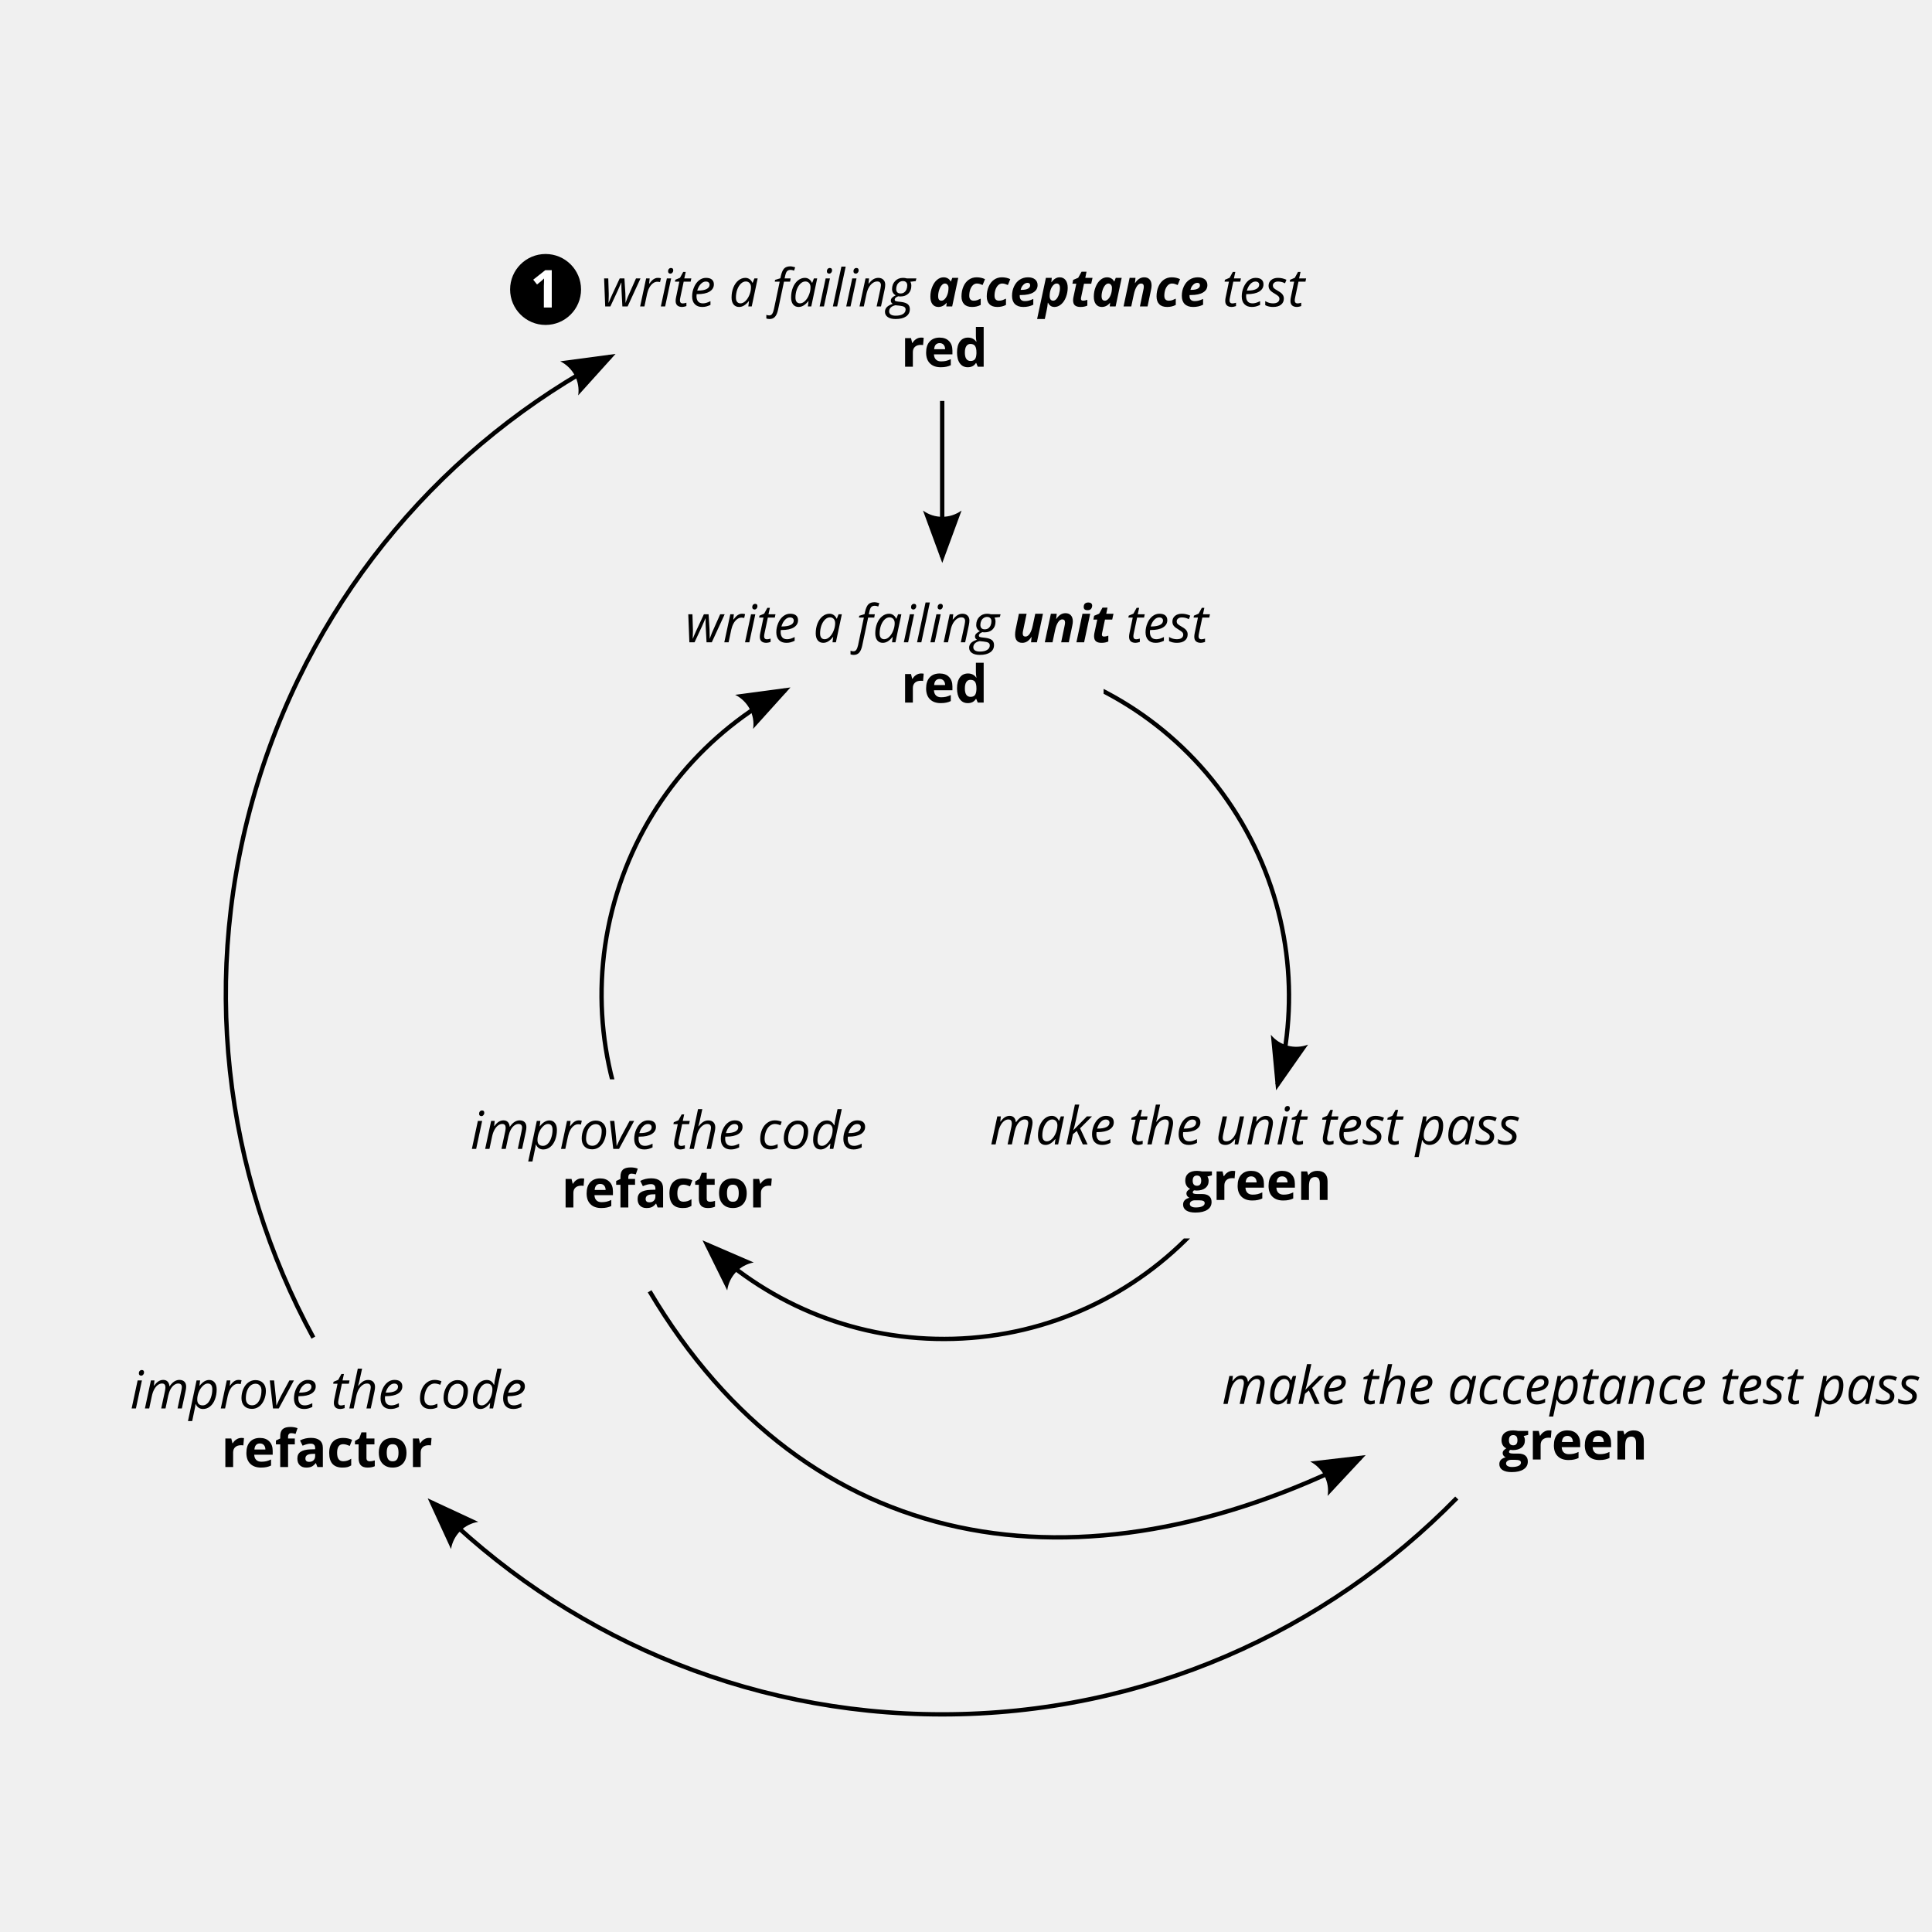
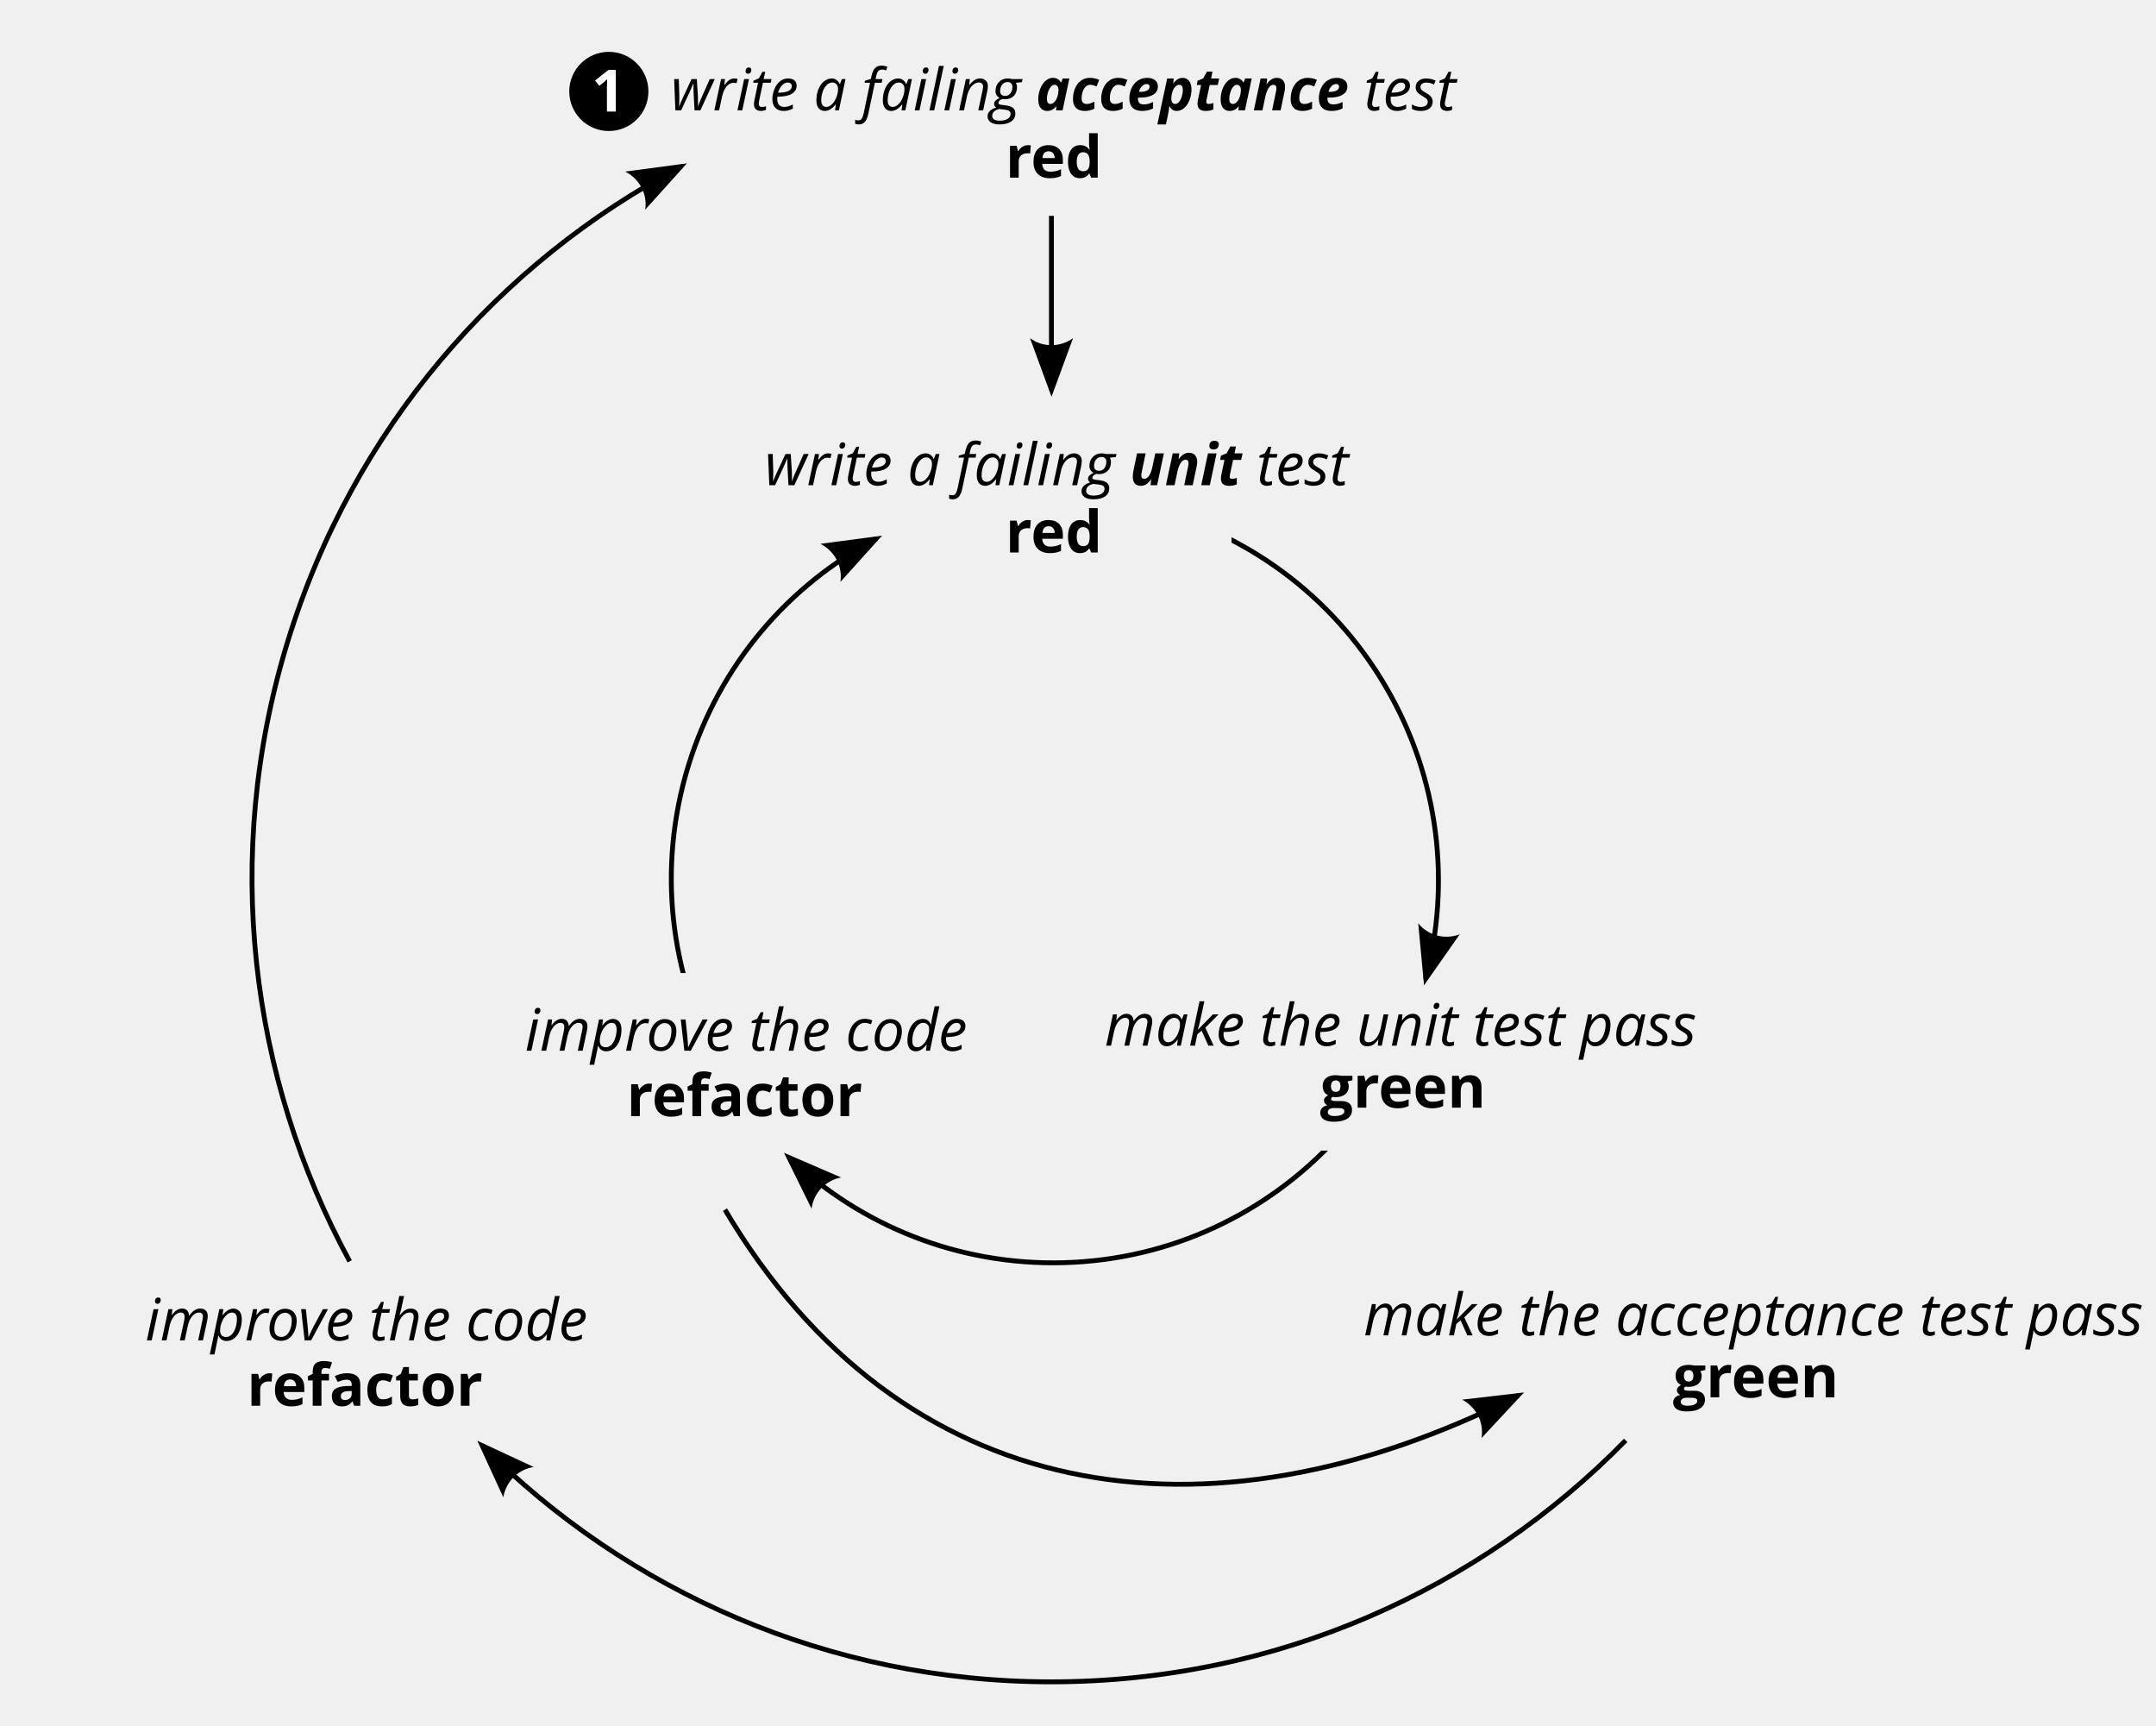
- <svg xmlns="http://www.w3.org/2000/svg" width="442.913" height="442.913" id="svg2" version="1.1">
+ <svg xmlns="http://www.w3.org/2000/svg" width="442.913" height="354.331" id="svg2" version="1.1">
  <defs id="defs4">
    <marker orient="auto" refY="0" refX="0" id="Arrow2Mend" style="overflow:visible">
      <path id="path4129" style="font-size:12px;fill-rule:evenodd;stroke-width:0.625;stroke-linejoin:round" d="M 8.719,4.034 -2.207,0.016 8.719,-4.002 c -1.745,2.372 -1.735,5.617 -6e-7,8.035 z" transform="scale(-0.6,-0.6)" />
    </marker>
    <marker orient="auto" refY="0" refX="0" id="Arrow2Send" style="overflow:visible">
      <path id="path4135" style="font-size:12px;fill-rule:evenodd;stroke-width:0.625;stroke-linejoin:round" d="M 8.719,4.034 -2.207,0.016 8.719,-4.002 c -1.745,2.372 -1.735,5.617 -6e-7,8.035 z" transform="matrix(-0.3,0,0,-0.3,0.69,0)" />
    </marker>
    <marker orient="auto" refY="0" refX="0" id="Arrow1Mend" style="overflow:visible">
      <path id="path4111" d="M 0,0 5,-5 -12.5,0 5,5 0,0 z" style="fill-rule:evenodd;stroke:#000000;stroke-width:1pt;marker-start:none" transform="matrix(-0.4,0,0,-0.4,-4,0)" />
    </marker>
    <marker orient="auto" refY="0" refX="0" id="Arrow2Lstart" style="overflow:visible">
      <path id="path4120" style="font-size:12px;fill-rule:evenodd;stroke-width:0.625;stroke-linejoin:round" d="M 8.719,4.034 -2.207,0.016 8.719,-4.002 c -1.745,2.372 -1.735,5.617 -6e-7,8.035 z" transform="matrix(1.1,0,0,1.1,1.1,0)" />
    </marker>
    <marker orient="auto" refY="0" refX="0" id="Arrow2Lend" style="overflow:visible">
      <path id="path4123" style="font-size:12px;fill-rule:evenodd;stroke-width:0.625;stroke-linejoin:round" d="M 8.719,4.034 -2.207,0.016 8.719,-4.002 c -1.745,2.372 -1.735,5.617 -6e-7,8.035 z" transform="matrix(-1.1,0,0,-1.1,-1.1,0)" />
    </marker>
    <marker orient="auto" refY="0" refX="0" id="Arrow1Lend" style="overflow:visible">
      <path id="path4105" d="M 0,0 5,-5 -12.5,0 5,5 0,0 z" style="fill-rule:evenodd;stroke:#000000;stroke-width:1pt;marker-start:none" transform="matrix(-0.8,0,0,-0.8,-10,0)" />
    </marker>
    <clipPath clipPathUnits="userSpaceOnUse" id="clipPath3049">
      <rect style="fill:#ffffff;fill-opacity:1;stroke:none" id="rect3051" width="84.5" height="94.683" x="59" y="-506.887" transform="scale(1,-1)" />
    </clipPath>
    <clipPath clipPathUnits="userSpaceOnUse" id="clipPath3053">
      <rect y="-574.623" x="109.354" height="31.261" width="121.623" id="rect3055" style="fill:#ffffff;fill-opacity:1;stroke:none" transform="scale(1,-1)" />
    </clipPath>
    <clipPath clipPathUnits="userSpaceOnUse" id="clipPath3057">
      <rect style="fill:#ffffff;fill-opacity:1;stroke:none" id="rect3059" width="63" height="113.5" x="-268" y="395.862" transform="scale(-1,1)" />
    </clipPath>
  </defs>
-   <g id="layer1" transform="translate(0,-609.4488)">
-     <text xml:space="preserve" style="font-size:12px;font-style:italic;font-variant:normal;font-weight:bold;font-stretch:normal;line-height:125%;letter-spacing:0px;word-spacing:0px;fill:#000000;fill-opacity:1;stroke:none;font-family:Open Sans;-inkscape-font-specification:Sans Bold" x="206.554" y="693.513" id="text3264">
-       <tspan id="tspan3266" x="206.554" y="693.513" style="font-style:normal;-inkscape-font-specification:Open Sans Bold">red</tspan>
+   <g id="layer1" transform="translate(0,-698.0315)">
+     <text xml:space="preserve" style="font-size:12px;font-style:italic;font-variant:normal;font-weight:bold;font-stretch:normal;line-height:125%;letter-spacing:0px;word-spacing:0px;fill:#000000;fill-opacity:1;stroke:none;font-family:Open Sans;-inkscape-font-specification:Sans Bold" x="206.554" y="734.513" id="text3264">
+       <tspan id="tspan3266" x="206.554" y="734.513" style="font-style:normal;-inkscape-font-specification:Open Sans Bold">red</tspan>
    </text>
-     <text xml:space="preserve" style="font-size:12px;font-style:italic;font-variant:normal;font-weight:normal;font-stretch:normal;line-height:125%;letter-spacing:0px;word-spacing:0px;fill:#000000;fill-opacity:1;stroke:none;font-family:Open Sans;-inkscape-font-specification:Sans" x="137.803" y="679.699" id="text3268">
-       <tspan id="tspan3270" x="137.803" y="679.699">write a failing <tspan style="font-weight:bold;-inkscape-font-specification:Open Sans Bold Italic" id="tspan7062">acceptance</tspan> test</tspan>
+     <text xml:space="preserve" style="font-size:12px;font-style:italic;font-variant:normal;font-weight:normal;font-stretch:normal;line-height:125%;letter-spacing:0px;word-spacing:0px;fill:#000000;fill-opacity:1;stroke:none;font-family:Open Sans;-inkscape-font-specification:Sans" x="137.803" y="720.699" id="text3268">
+       <tspan id="tspan3270" x="137.803" y="720.699">write a failing <tspan style="font-weight:bold;-inkscape-font-specification:Open Sans Bold Italic" id="tspan7062">acceptance</tspan> test</tspan>
    </text>
-     <g id="g5266" transform="translate(46,356)">
+     <g id="g5266" transform="translate(46,397)">
      <text id="text5240" y="575.308" x="234.115" style="font-size:12px;font-style:italic;font-variant:normal;font-weight:normal;font-stretch:normal;line-height:125%;letter-spacing:0px;word-spacing:0px;fill:#000000;fill-opacity:1;stroke:none;font-family:Open Sans;-inkscape-font-specification:Open Sans Italic" xml:space="preserve">
        <tspan y="575.308" x="234.115" id="tspan5242">make the acceptance test pass</tspan>
      </text>
      <text id="text5244" y="588.036" x="297.692" style="font-size:12px;font-style:italic;font-variant:normal;font-weight:normal;font-stretch:normal;line-height:125%;letter-spacing:0px;word-spacing:0px;fill:#000000;fill-opacity:1;stroke:none;font-family:Open Sans;-inkscape-font-specification:Sans" xml:space="preserve">
        <tspan style="font-style:normal;font-weight:bold;-inkscape-font-specification:Open Sans Bold" y="588.036" x="297.692" id="tspan5246">green</tspan>
      </text>
      <path style="fill:#000000;fill-opacity:1;stroke:none" id="path9251" d="m 45.962,309.193 c 0,21.479 -17.412,38.891 -38.891,38.891 -21.479,0 -38.891,-17.412 -38.891,-38.891 0,-21.479 17.412,-38.891 38.891,-38.891 21.479,0 38.891,17.412 38.891,38.891 z" transform="matrix(0.2090909,0,0,0.2090909,77.59614,255.1605)" />
      <text xml:space="preserve" style="font-size:12px;font-style:italic;font-variant:normal;font-weight:normal;font-stretch:normal;line-height:125%;letter-spacing:0px;word-spacing:0px;fill:#000000;fill-opacity:1;stroke:none;font-family:Open Sans;-inkscape-font-specification:Sans" x="75.539" y="323.949" id="text9253">
        <tspan id="tspan9255" x="75.539" y="323.949" style="font-style:normal;font-weight:bold;fill:#ffffff;-inkscape-font-specification:Open Sans Bold">1</tspan>
      </text>
    </g>
-     <g id="g5260" transform="translate(50,359.1506)">
+     <g id="g5260" transform="translate(50,400.1506)">
      <text xml:space="preserve" style="font-size:12px;font-style:italic;font-variant:normal;font-weight:normal;font-stretch:normal;line-height:125%;letter-spacing:0px;word-spacing:0px;fill:#000000;fill-opacity:1;stroke:none;font-family:Open Sans;-inkscape-font-specification:Open Sans Italic" x="-20.169" y="573.186" id="text5248">
        <tspan id="tspan5250" x="-20.169" y="573.186">improve the code</tspan>
      </text>
      <text xml:space="preserve" style="font-size:12px;font-style:italic;font-variant:normal;font-weight:normal;font-stretch:normal;line-height:125%;letter-spacing:0px;word-spacing:0px;fill:#000000;fill-opacity:1;stroke:none;font-family:Open Sans;-inkscape-font-specification:Sans" x="0.725" y="586.621" id="text5252">
        <tspan id="tspan5254" x="0.725" y="586.621" style="font-style:normal;font-weight:bold;-inkscape-font-specification:Open Sans Bold">refactor</tspan>
      </text>
    </g>
-     <path id="path5504" d="M 333.969,952.875 C 303.998,983.479 262.219,1002.469 216,1002.469 c -45.72,0 -87.102,-18.568 -117,-48.594" style="fill:none;stroke:#000000;stroke-width:0.999;stroke-miterlimit:4;stroke-opacity:1;stroke-dasharray:none;stroke-dashoffset:0;marker-mid:none;marker-end:url(#Arrow2Lend)" />
-     <path id="path5508" d="M 71.836,916.101 C 51.394,878.458 45.524,832.943 59.111,788.766 72.551,745.065 102.463,710.971 139.951,691.219" style="fill:none;stroke:#000000;stroke-width:0.999;stroke-miterlimit:4;stroke-opacity:1;stroke-dasharray:none;stroke-dashoffset:0;marker-mid:none;marker-end:url(#Arrow2Lend)" />
-     <path style="fill:none;stroke:#000000;stroke-width:0.999;stroke-miterlimit:4;stroke-opacity:1;stroke-dasharray:none;stroke-dashoffset:0;marker-mid:none;marker-end:url(#Arrow2Lend)" d="m 226.269,541.137 c -13.916,15.012 -33.626,24.632 -55.707,25.239 -21.843,0.601 -41.856,-7.724 -56.535,-21.673" id="path6086" clip-path="url(#clipPath3053)" transform="translate(48,350)" />
-     <path id="path6088" d="m 187.805,411.418 c 19.855,4.986 37.763,17.645 48.906,36.713 11.023,18.862 13.337,40.411 8.156,59.985" style="fill:none;stroke:#000000;stroke-width:0.999;stroke-miterlimit:4;stroke-opacity:1;stroke-dasharray:none;stroke-dashoffset:0;marker-mid:none;marker-end:url(#Arrow2Lend)" clip-path="url(#clipPath3057)" transform="translate(48,350)" />
-     <path style="fill:none;stroke:#000000;stroke-width:0.999;stroke-miterlimit:4;stroke-opacity:1;stroke-dasharray:none;stroke-dashoffset:0;marker-mid:none;marker-end:url(#Arrow2Lend)" d="M 99.497,525.133 C 89.727,507.146 86.922,485.397 93.415,464.288 99.838,443.407 114.134,427.115 132.05,417.677" id="path6090" clip-path="url(#clipPath3049)" transform="translate(48,350)" />
-     <text id="text6092" y="770.513" x="206.554" style="font-size:12px;font-style:italic;font-variant:normal;font-weight:bold;font-stretch:normal;line-height:125%;letter-spacing:0px;word-spacing:0px;fill:#000000;fill-opacity:1;stroke:none;font-family:Open Sans;-inkscape-font-specification:Sans Bold" xml:space="preserve">
-       <tspan style="font-style:normal;-inkscape-font-specification:Open Sans Bold" y="770.513" x="206.554" id="tspan6094">red</tspan>
+     <path id="path5504" d="M 333.969,993.875 C 303.998,1024.479 262.219,1043.469 216,1043.469 c -45.72,0 -87.102,-18.568 -117,-48.594" style="fill:none;stroke:#000000;stroke-width:0.999;stroke-miterlimit:4;stroke-opacity:1;stroke-dasharray:none;stroke-dashoffset:0;marker-mid:none;marker-end:url(#Arrow2Lend)" />
+     <path id="path5508" d="M 71.836,957.101 C 51.394,919.458 45.524,873.943 59.111,829.766 72.551,786.065 102.463,751.971 139.951,732.219" style="fill:none;stroke:#000000;stroke-width:0.999;stroke-miterlimit:4;stroke-opacity:1;stroke-dasharray:none;stroke-dashoffset:0;marker-mid:none;marker-end:url(#Arrow2Lend)" />
+     <path style="fill:none;stroke:#000000;stroke-width:0.999;stroke-miterlimit:4;stroke-opacity:1;stroke-dasharray:none;stroke-dashoffset:0;marker-mid:none;marker-end:url(#Arrow2Lend)" d="m 226.269,541.137 c -13.916,15.012 -33.626,24.632 -55.707,25.239 -21.843,0.601 -41.856,-7.724 -56.535,-21.673" id="path6086" clip-path="url(#clipPath3053)" transform="translate(48,391)" />
+     <path id="path6088" d="m 187.805,411.418 c 19.855,4.986 37.763,17.645 48.906,36.713 11.023,18.862 13.337,40.411 8.156,59.985" style="fill:none;stroke:#000000;stroke-width:0.999;stroke-miterlimit:4;stroke-opacity:1;stroke-dasharray:none;stroke-dashoffset:0;marker-mid:none;marker-end:url(#Arrow2Lend)" clip-path="url(#clipPath3057)" transform="translate(48,391)" />
+     <path style="fill:none;stroke:#000000;stroke-width:0.999;stroke-miterlimit:4;stroke-opacity:1;stroke-dasharray:none;stroke-dashoffset:0;marker-mid:none;marker-end:url(#Arrow2Lend)" d="M 99.497,525.133 C 89.727,507.146 86.922,485.397 93.415,464.288 99.838,443.407 114.134,427.115 132.05,417.677" id="path6090" clip-path="url(#clipPath3049)" transform="translate(48,391)" />
+     <text id="text6092" y="811.513" x="206.554" style="font-size:12px;font-style:italic;font-variant:normal;font-weight:bold;font-stretch:normal;line-height:125%;letter-spacing:0px;word-spacing:0px;fill:#000000;fill-opacity:1;stroke:none;font-family:Open Sans;-inkscape-font-specification:Sans Bold" xml:space="preserve">
+       <tspan style="font-style:normal;-inkscape-font-specification:Open Sans Bold" y="811.513" x="206.554" id="tspan6094">red</tspan>
    </text>
-     <text id="text6096" y="756.699" x="157.103" style="font-size:12px;font-style:italic;font-variant:normal;font-weight:normal;font-stretch:normal;line-height:125%;letter-spacing:0px;word-spacing:0px;fill:#000000;fill-opacity:1;stroke:none;font-family:Open Sans;-inkscape-font-specification:Sans" xml:space="preserve">
-       <tspan y="756.699" x="157.103" id="tspan6098">write a failing <tspan style="font-weight:bold;-inkscape-font-specification:Open Sans Bold Italic" id="tspan7064">unit</tspan> test</tspan>
+     <text id="text6096" y="797.699" x="157.103" style="font-size:12px;font-style:italic;font-variant:normal;font-weight:normal;font-stretch:normal;line-height:125%;letter-spacing:0px;word-spacing:0px;fill:#000000;fill-opacity:1;stroke:none;font-family:Open Sans;-inkscape-font-specification:Sans" xml:space="preserve">
+       <tspan y="797.699" x="157.103" id="tspan6098">write a failing <tspan style="font-weight:bold;-inkscape-font-specification:Open Sans Bold Italic" id="tspan7064">unit</tspan> test</tspan>
    </text>
-     <path style="fill:none;stroke:#000000;stroke-width:1px;stroke-linecap:butt;stroke-linejoin:miter;stroke-opacity:1;marker-start:none;marker-end:url(#Arrow2Lend)" d="m 216,701.362 0,35.821" id="path6100" />
-     <g transform="translate(128,299.6506)" id="g7090">
+     <path style="fill:none;stroke:#000000;stroke-width:1px;stroke-linecap:butt;stroke-linejoin:miter;stroke-opacity:1;marker-start:none;marker-end:url(#Arrow2Lend)" d="m 216,742.362 0,35.821" id="path6100" />
+     <g transform="translate(128,340.6506)" id="g7090">
      <text id="text7092" y="573.186" x="-20.169" style="font-size:12px;font-style:italic;font-variant:normal;font-weight:normal;font-stretch:normal;line-height:125%;letter-spacing:0px;word-spacing:0px;fill:#000000;fill-opacity:1;stroke:none;font-family:Open Sans;-inkscape-font-specification:Open Sans Italic" xml:space="preserve">
        <tspan y="573.186" x="-20.169" id="tspan7094">improve the code</tspan>
      </text>
      <text id="text7096" y="586.621" x="0.725" style="font-size:12px;font-style:italic;font-variant:normal;font-weight:normal;font-stretch:normal;line-height:125%;letter-spacing:0px;word-spacing:0px;fill:#000000;fill-opacity:1;stroke:none;font-family:Open Sans;-inkscape-font-specification:Sans" xml:space="preserve">
        <tspan style="font-style:normal;font-weight:bold;-inkscape-font-specification:Open Sans Bold" y="586.621" x="0.725" id="tspan7098">refactor</tspan>
      </text>
    </g>
-     <g transform="translate(-26.5,296.5)" id="g7100">
+     <g transform="translate(-26.5,337.5)" id="g7100">
      <text xml:space="preserve" style="font-size:12px;font-style:italic;font-variant:normal;font-weight:normal;font-stretch:normal;line-height:125%;letter-spacing:0px;word-spacing:0px;fill:#000000;fill-opacity:1;stroke:none;font-family:Open Sans;-inkscape-font-specification:Open Sans Italic" x="253.416" y="575.308" id="text7102">
        <tspan id="tspan7104" x="253.416" y="575.308">make the unit test pass</tspan>
      </text>
      <text xml:space="preserve" style="font-size:12px;font-style:italic;font-variant:normal;font-weight:normal;font-stretch:normal;line-height:125%;letter-spacing:0px;word-spacing:0px;fill:#000000;fill-opacity:1;stroke:none;font-family:Open Sans;-inkscape-font-specification:Sans" x="297.692" y="588.036" id="text7106">
        <tspan id="tspan7108" x="297.692" y="588.036" style="font-style:normal;font-weight:bold;-inkscape-font-specification:Open Sans Bold">green</tspan>
      </text>
    </g>
-     <path style="fill:none;stroke:#000000;stroke-width:1px;stroke-linecap:butt;stroke-linejoin:miter;stroke-opacity:1;marker-start:none;marker-end:url(#Arrow2Lend)" d="m 148.929,905.483 c 36.021,60.778 98.632,70.69 162.979,38.163" id="path7110" />
+     <path style="fill:none;stroke:#000000;stroke-width:1px;stroke-linecap:butt;stroke-linejoin:miter;stroke-opacity:1;marker-start:none;marker-end:url(#Arrow2Lend)" d="m 148.929,946.483 c 36.021,60.778 98.632,70.69 162.979,38.163" id="path7110" />
  </g>
</svg>
